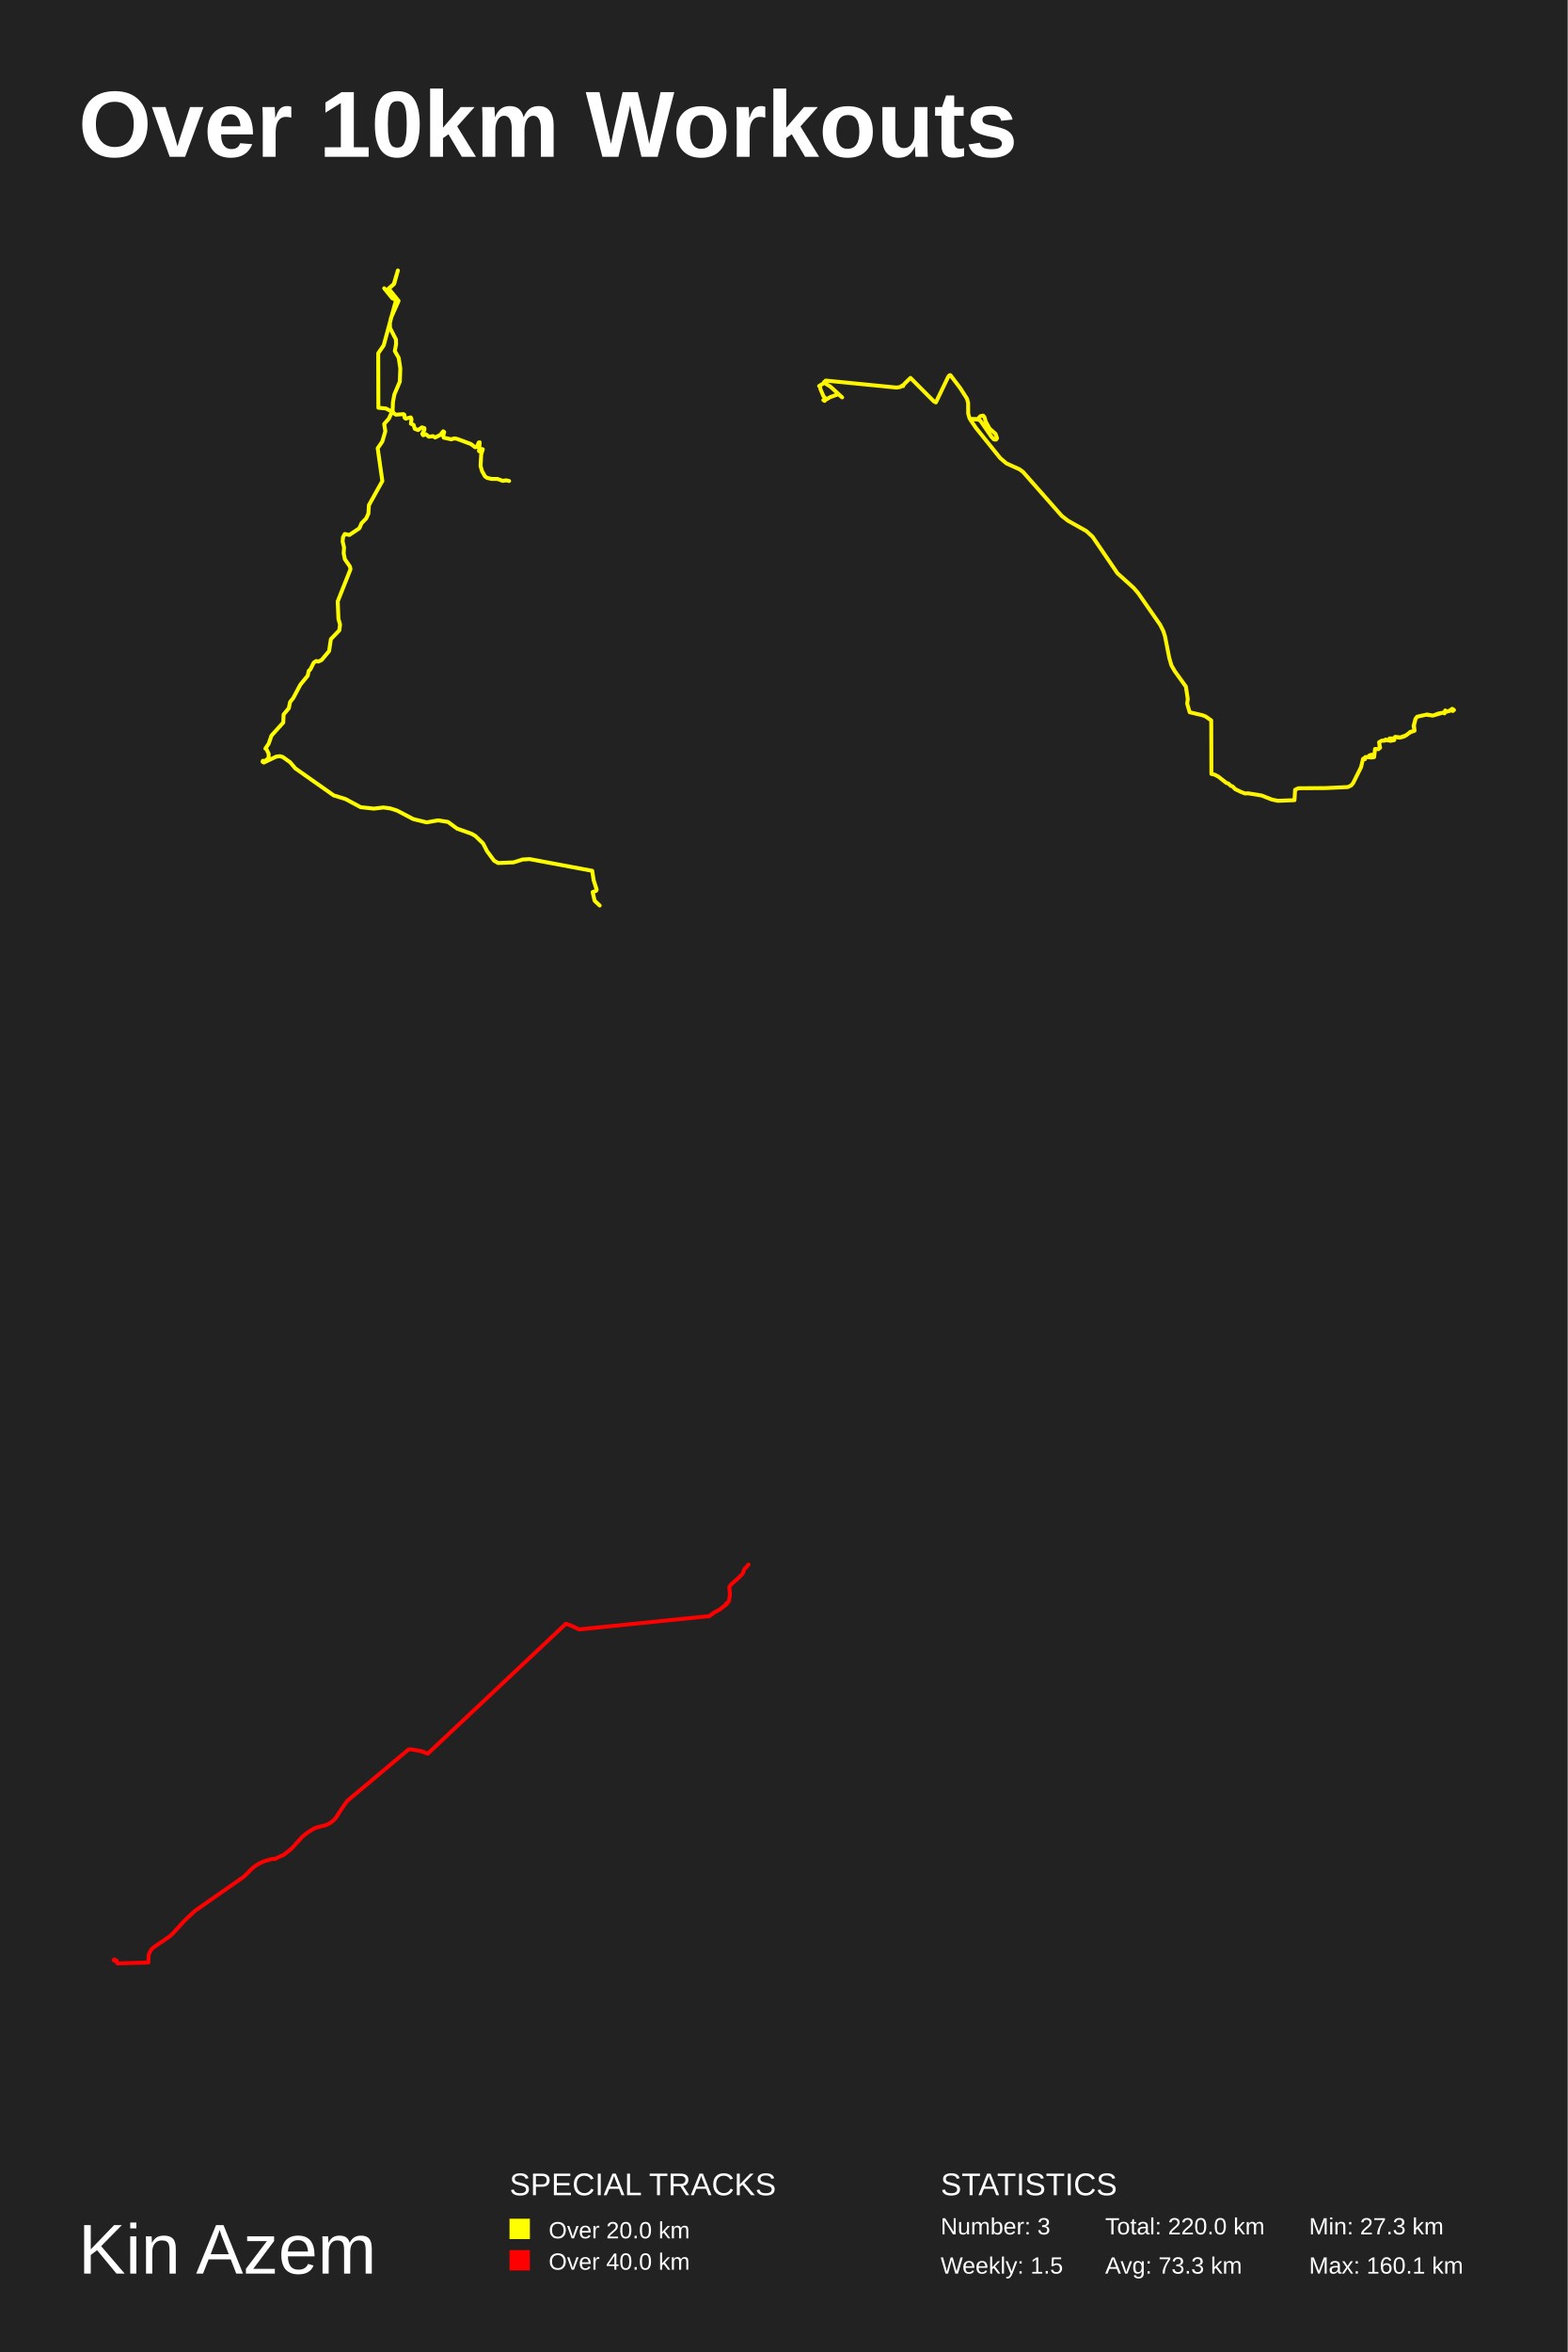
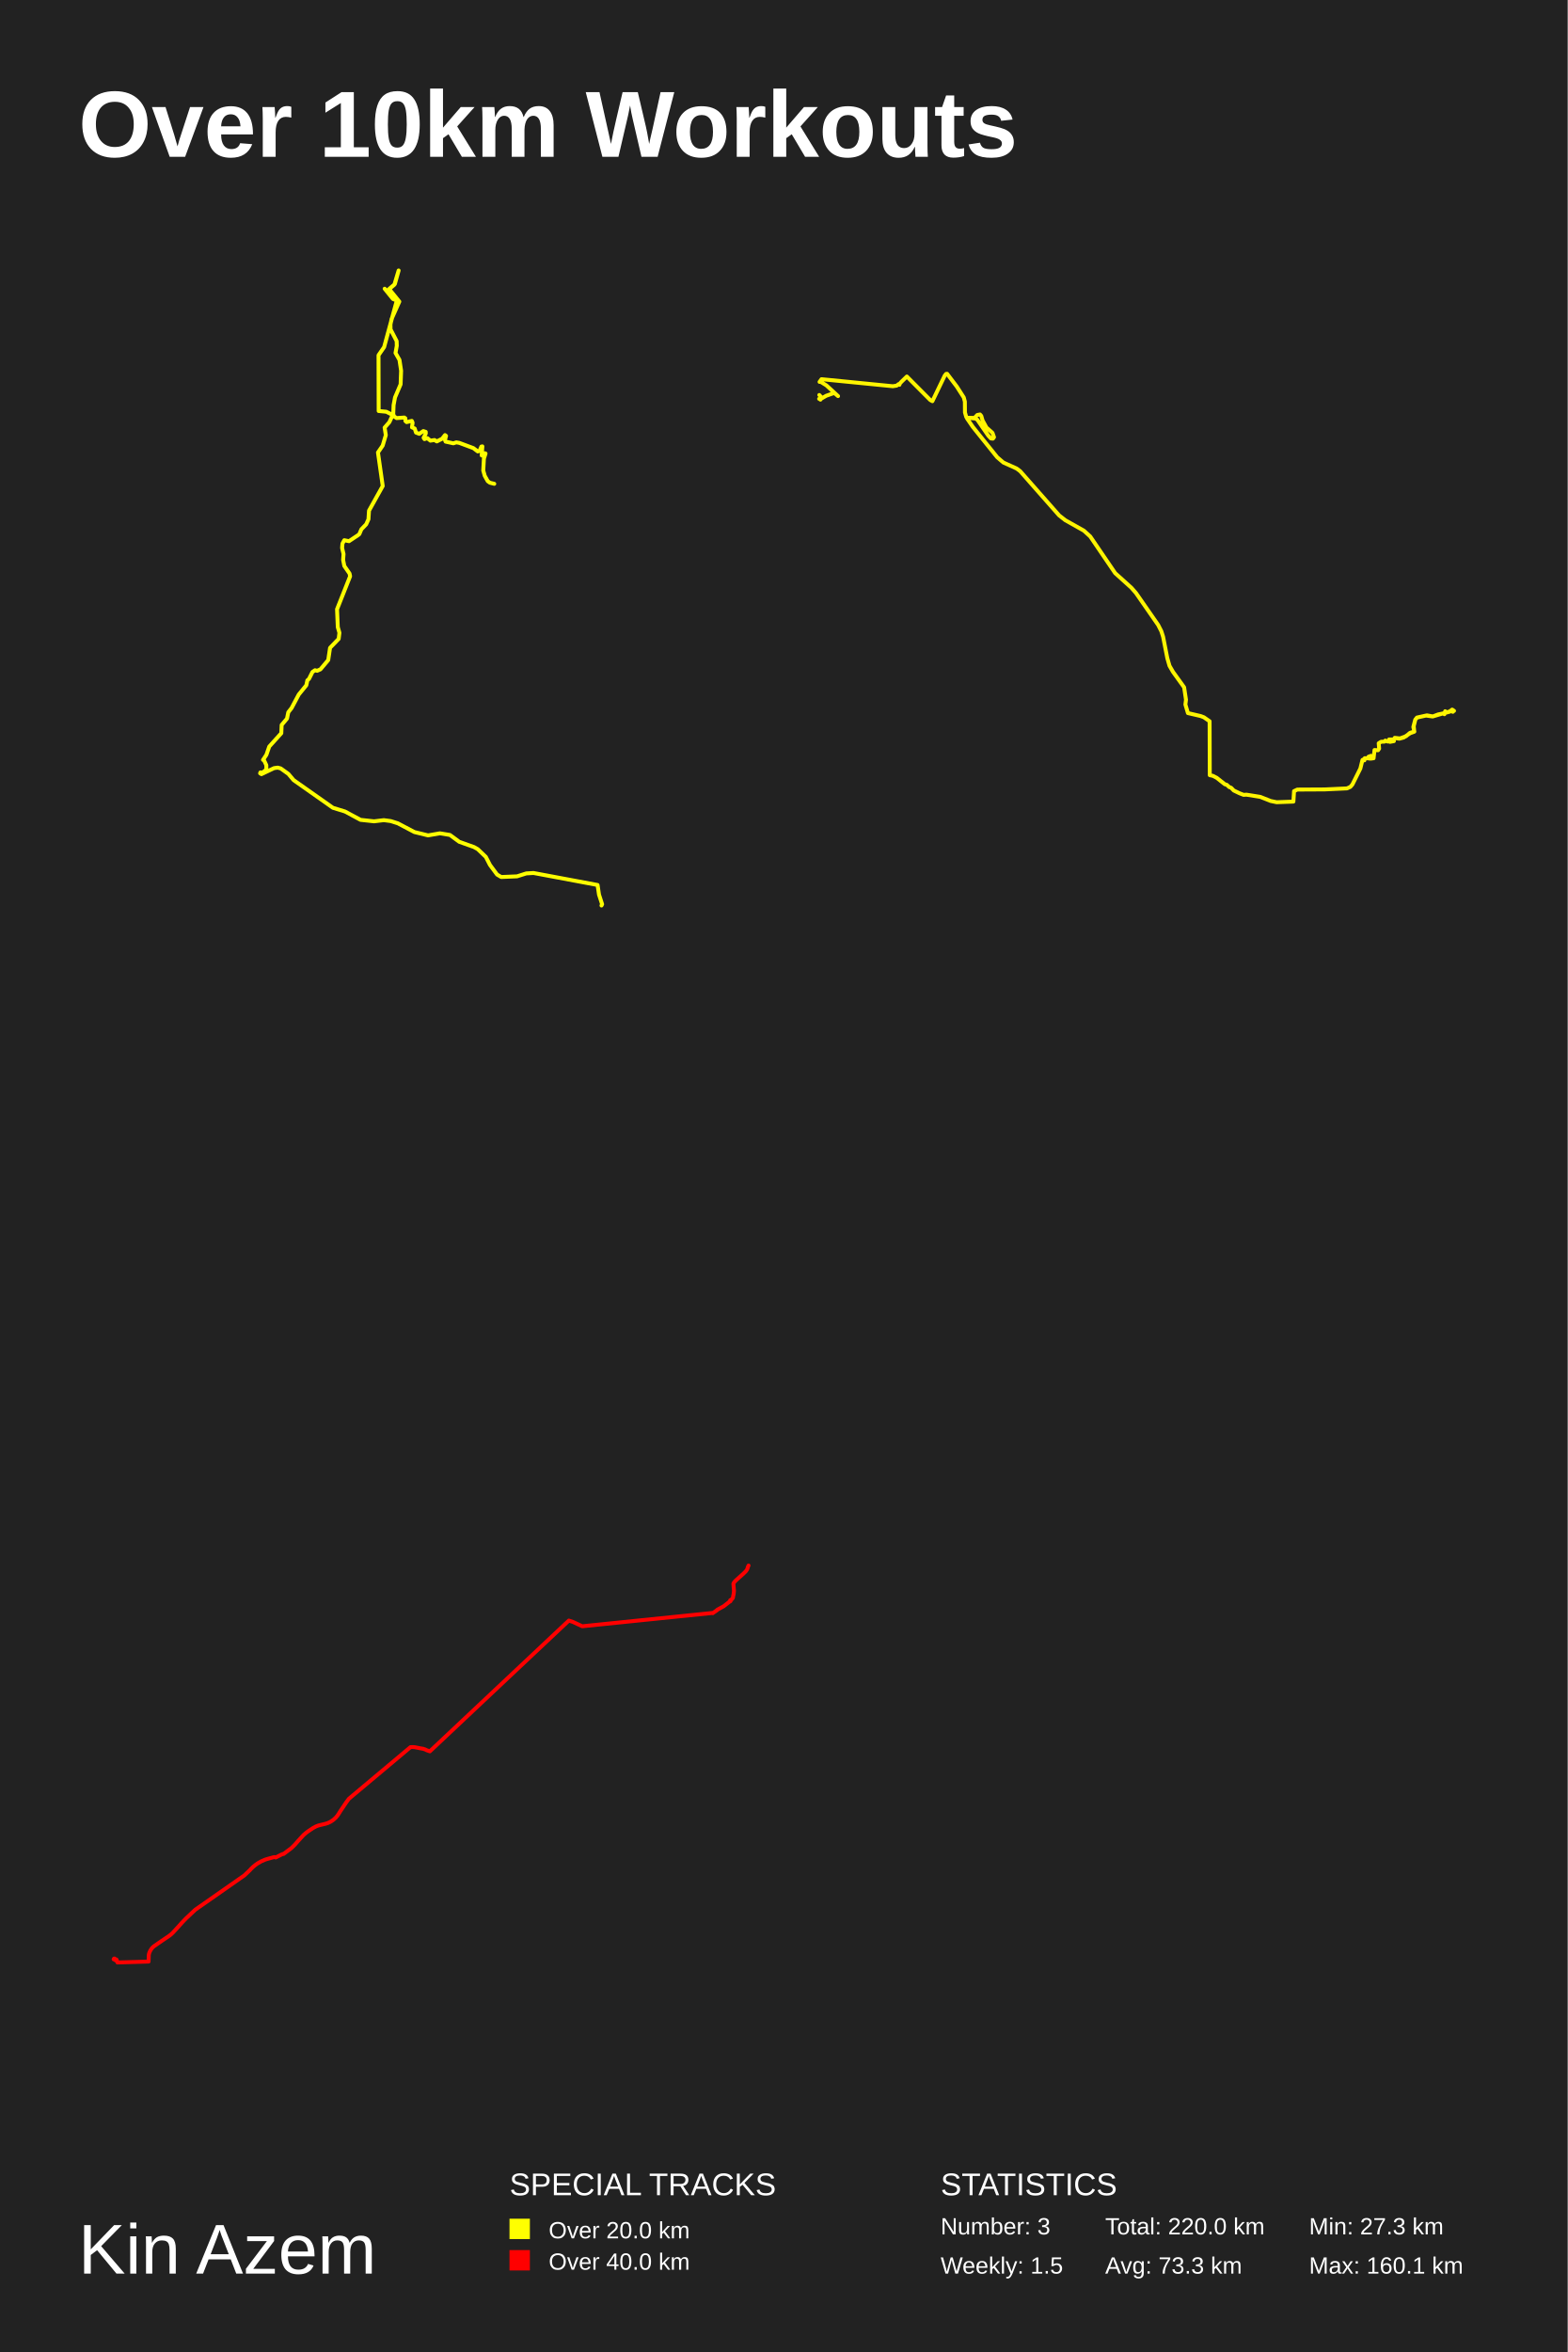
<svg xmlns="http://www.w3.org/2000/svg" baseProfile="full" height="300mm" version="1.1" viewBox="0,0,200,300" width="200mm">
  <defs />
  <rect fill="#222222" height="300" width="200" x="0" y="0" />
  <text fill="#FFFFFF" style="font-size:12px; font-family:Arial; font-weight:bold;" x="10" y="20">Over 10km Workouts</text>
  <text fill="#FFFFFF" style="font-size:9px; font-family:Arial" x="10" y="290">Kin Azem</text>
  <text fill="#FFFFFF" style="font-size:4px; font-family:Arial" x="65" y="280">SPECIAL TRACKS</text>
  <rect fill="yellow" height="2.6" width="2.6" x="65" y="283" />
  <text fill="#FFFFFF" style="font-size:3px; font-family:Arial" x="70" y="285.5">Over 20.0 km</text>
  <rect fill="red" height="2.6" width="2.6" x="65" y="287" />
  <text fill="#FFFFFF" style="font-size:3px; font-family:Arial" x="70" y="289.5">Over 40.0 km</text>
  <text fill="#FFFFFF" style="font-size:4px; font-family:Arial" x="120" y="280">STATISTICS</text>
  <text fill="#FFFFFF" style="font-size:3px; font-family:Arial" x="120" y="285">Number: 3</text>
  <text fill="#FFFFFF" style="font-size:3px; font-family:Arial" x="120" y="290">Weekly: 1.5</text>
  <text fill="#FFFFFF" style="font-size:3px; font-family:Arial" x="141" y="285">Total: 220.0 km</text>
  <text fill="#FFFFFF" style="font-size:3px; font-family:Arial" x="141" y="290">Avg: 73.3 km</text>
  <text fill="#FFFFFF" style="font-size:3px; font-family:Arial" x="167" y="285">Min: 27.3 km</text>
  <text fill="#FFFFFF" style="font-size:3px; font-family:Arial" x="167" y="290">Max: 160.1 km</text>
-   <polyline fill="none" opacity="1" points="64.952,61.35 64.563,61.266 64.137,61.335 63.482,61.092 62.679,61.084 62.136,60.947 61.87,60.757 61.494,60.089 61.308,59.428 61.389,57.946 61.592,57.308 61.469,57.27 61.234,57.589 61.111,57.543 61.197,56.419 61.074,56.441 60.851,56.973 60.623,57.049 60.067,56.631 58.326,55.985 57.943,55.917 57.584,56.039 56.615,55.826 56.535,55.621 56.67,55.112 56.541,55.013 56.176,55.469 55.516,55.803 55.232,55.628 54.719,55.704 54.336,55.393 53.984,55.514 53.873,55.347 54.145,54.823 54.139,54.61 53.836,54.511 53.33,54.853 52.928,54.701 52.761,54.192 52.422,54.048 52.502,53.463 52.403,53.242 51.755,53.394 51.6,53.25 51.6,52.923 51.471,52.824 50.507,52.893 50.198,52.687 50.087,52.414 50.131,51.282 50.31,50.317 51.007,48.683 51.069,46.988 50.865,45.643 50.371,44.776 50.532,43.879 50.513,43.302 49.754,41.835 49.741,41.219 49.884,40.535 50.847,38.377 49.575,36.803 50.285,36.203 50.76,34.5 50.229,36.271 49.34,37.024 49.229,36.932 49.414,37.252 49.019,36.773 50.056,38.057 50.563,38.24 50.742,38.422 50.594,38.453 50.742,38.422 49.383,37.176 50.075,38.05 50.6,38.232 50.686,38.171 50.581,38.065 48.951,44.047 48.253,45.057 48.272,52.011 49.223,52.102 50.019,52.505 49.606,53.402 49.013,54.078 49.161,55.013 48.772,56.32 48.185,57.178 48.778,61.358 47.067,64.427 47,65.498 46.715,66.129 46.116,66.752 45.863,67.352 45.703,67.481 44.573,68.233 43.986,68.112 43.757,68.537 43.714,69.077 43.893,69.829 43.844,70.573 43.992,71.325 44.64,72.26 44.715,72.602 43.084,76.711 43.177,78.937 43.381,79.651 43.288,80.403 42.213,81.519 41.985,83.046 41.015,84.201 40.602,84.383 40.336,84.315 40.021,84.527 39.589,85.393 39.385,85.575 39.255,86.183 38.317,87.337 37.415,89.031 37.007,89.547 36.847,90.337 36.18,91.135 36.137,92.16 34.636,93.823 34.278,94.856 33.858,95.486 33.975,95.516 34.272,96.147 34.272,96.693 33.802,97.073 33.537,97.043 33.493,97.157 33.66,97.263 35.235,96.511 35.692,96.45 36.063,96.549 37.02,97.233 37.674,98.007 42.572,101.454 44.078,101.918 46.011,102.958 47.691,103.14 48.914,102.996 49.779,103.11 50.662,103.391 52.724,104.476 54.429,104.894 55.899,104.636 57.158,104.841 58.313,105.691 60.147,106.344 60.629,106.618 61.63,107.574 62.148,108.584 63.031,109.776 63.544,110.08 65.52,109.996 66.669,109.632 67.564,109.578 75.555,111.074 75.735,112.274 76.124,113.473 76.043,113.633 75.611,113.784 75.858,114.885 76.507,115.5" stroke="#ffff00" stroke-dasharray="none" stroke-linecap="round" stroke-linejoin="round" stroke-width="0.5" />
-   <polyline fill="none" opacity="1" points="176.069,95.383 175.938,94.673 176.264,94.477 176.709,94.438 176.775,94.321 177.122,94.451 177.567,94.301 177.643,94.36 177.6,94.425 177.627,94.36 177.703,94.438 177.556,94.451 177.882,94.399 177.372,94.497 177.562,94.445 177.323,94.191 177.871,94.197 177.985,93.982 178.642,94.06 179.419,93.78 179.924,93.351 180.472,93.194 180.342,92.608 180.581,91.69 180.798,91.416 182.068,91.136 182.812,91.273 183.491,91.019 184.278,90.856 184.381,90.797 184.376,90.615 184.463,90.778 185.011,90.628 185.098,90.524 185.239,90.53 185.294,90.667 185.353,90.472 185.353,90.687 185.337,90.446 185.332,90.524 185.419,90.504 185.337,90.55 185.332,90.472 185.5,90.563 185.397,90.608 185.44,90.543 185.353,90.485 185.381,90.556 185.31,90.537 185.402,90.602 185.391,90.491 185.294,90.511 185.31,90.615 185.397,90.628 185.315,90.628 185.256,90.407 185.381,90.55 185.288,90.648 185.245,90.452 185.332,90.55 185.044,90.556 184.968,90.667 184.305,90.849 184.278,90.993 184.175,90.869 182.791,91.279 181.944,91.162 180.825,91.41 180.602,91.657 180.391,92.51 180.461,93.207 179.929,93.403 179.126,93.943 178.572,94.093 177.969,94.008 177.882,94.21 177.269,94.191 177.317,94.328 177.258,94.419 177.1,94.458 176.785,94.334 176.693,94.464 176.253,94.484 175.955,94.673 176.009,95.357 175.868,95.558 175.423,95.526 175.303,96.574 174.814,96.62 174.766,96.496 174.977,96.535 174.646,96.594 174.766,96.496 174.657,96.379 174.977,96.262 174.809,96.601 175.048,96.614 174.185,96.561 174.141,96.835 174.005,96.724 174.022,96.796 173.897,96.783 173.631,97.871 172.621,99.896 172.366,100.195 171.937,100.391 169.119,100.521 165.644,100.541 165.226,100.736 165.144,102.064 163.021,102.143 162.266,101.986 160.947,101.465 159.193,101.185 158.835,101.211 158.303,101.003 157.586,100.658 157.244,100.306 157.016,100.228 156.69,99.928 156.462,99.87 155.43,99.056 154.947,98.802 154.545,98.717 154.524,91.885 153.802,91.384 153.4,91.227 151.776,90.849 151.456,89.762 151.532,89.156 151.293,87.58 149.881,85.619 149.441,84.857 149.165,83.893 148.632,81.183 148.404,80.473 148.008,79.691 145.19,75.632 144.609,74.967 142.557,73.117 139.391,68.465 138.588,67.735 136.236,66.412 135.455,65.8 130.514,60.195 130.068,59.863 128.385,59.101 127.603,58.429 124.514,54.584 123.786,53.522 123.868,53.43 124.726,53.45 125.078,53.078 125.426,53.013 125.589,53.202 125.752,53.769 126.246,54.669 127.006,55.34 127.202,55.894 127.066,56.076 126.805,56.05 126.474,55.692 125.073,53.658 124.807,53.522 123.884,53.45 123.688,53.346 123.52,52.759 123.509,51.39 123.368,50.856 122.483,49.474 121.256,47.857 121.131,47.87 120.957,48.086 119.394,51.332 119.122,51.182 116.158,48.203 115.452,48.887 115.169,49.213 115.218,49.252 115.099,49.174 114.876,49.357 114.377,49.435 105.342,48.542 105.092,48.887 105.168,48.835 105.955,49.324 107.437,50.686 106.96,50.282 105.928,50.647 105.157,51.097 105.206,51.136 105.233,51.071 105.038,51.032 105.32,50.973 105.369,50.875 105.059,50.543 104.663,49.617 104.63,49.337 104.5,49.233 105.114,48.861 105.146,48.705" stroke="#fff500" stroke-dasharray="none" stroke-linecap="round" stroke-linejoin="round" stroke-width="0.5" />
-   <polyline fill="none" opacity="1" points="95.5,199.564 95.424,199.612 95.386,199.706 94.97,200.137 94.9,200.274 94.833,200.503 94.774,200.65 94.61,200.876 94.345,201.138 93.318,202.063 93.15,202.254 93.096,202.339 93.048,202.441 93.047,202.477 93.12,203.344 93.073,203.799 93.038,203.909 92.989,204.202 92.962,204.265 92.869,204.39 92.635,204.542 92.632,204.561 92.667,204.63 92.676,204.608 92.676,204.619 92.696,204.614 92.688,204.645 92.676,204.642 92.661,204.666 92.653,204.657 92.648,204.669 92.624,204.672 92.63,204.69 92.627,204.68 92.618,204.697 92.623,204.685 92.612,204.697 92.606,204.681 91.822,205.295 91.006,205.739 90.997,205.776 90.425,206.176 90.388,206.144 90.4,206.154 90.395,206.147 73.888,207.833 72.702,207.279 72.193,207.112 54.578,223.681 54.202,223.553 53.942,223.429 53.757,223.373 53.756,223.363 53.402,223.306 52.669,223.159 52.389,223.139 52.114,223.155 44.316,229.691 43.957,230.179 43.248,231.235 43.003,231.629 42.852,231.85 42.634,232.105 42.335,232.371 42.007,232.592 41.651,232.763 41.34,232.863 40.562,233.05 40.372,233.109 40.125,233.207 39.775,233.396 39.117,233.836 38.909,233.993 38.56,234.292 37.879,235.037 37.449,235.526 37.015,235.952 36.039,236.683 35.969,236.674 35.896,236.715 35.84,236.727 35.038,237.134 34.969,237.098 34.897,237.084 34.765,237.103 33.998,237.312 33.685,237.413 33.204,237.62 32.75,237.879 32.481,238.069 32.179,238.317 31.898,238.586 31.77,238.735 31.057,239.409 24.847,243.75 23.652,244.873 23.124,245.427 22.65,245.959 22.01,246.653 21.799,246.859 21.48,247.102 20.551,247.731 19.642,248.358 19.525,248.45 19.374,248.597 19.261,248.748 19.137,248.949 19.048,249.136 18.975,249.355 18.95,249.523 18.929,250.322 14.978,250.436 15.004,250.409 14.907,250.226 14.856,250.06 14.748,250.149 14.702,250.112 14.627,250.008 14.594,249.983 14.598,249.997 14.631,250.014 14.618,250.014 14.594,249.981 14.633,249.968 14.62,249.978 14.601,249.983 14.627,249.964 14.529,250.01 14.573,250.014 14.582,250.004 14.577,250.027 14.539,250.001 14.553,250.004 14.58,249.981 14.57,249.97 14.599,249.965 14.577,249.981 14.564,249.977 14.588,249.974 14.586,249.963 14.6,249.969 14.57,249.964 14.583,249.936 14.597,249.948 14.584,249.961 14.595,249.987 14.597,249.961 14.601,249.972 14.607,249.964 14.598,249.954 14.631,249.941 14.639,249.956 14.55,249.98 14.551,249.966 14.551,249.994 14.535,250.017 14.542,250.03 14.536,250.022 14.522,250.04 14.517,250.031 14.542,250.022 14.508,250.03 14.508,250.043 14.5,250.031 14.516,250.028 14.515,250.045 14.509,250.033 14.573,249.967 14.563,249.966 14.539,250.013 14.52,250.02 14.524,250.004 14.52,250.015 14.511,250.004 14.585,249.965 14.579,249.975 14.58,249.965 14.57,249.97 14.548,249.945 14.57,250.014 14.591,250.029 14.582,250.035 14.603,250.013 14.619,250.018 14.752,250.18 14.849,250.082 14.868,250.08 14.922,250.251" stroke="red" stroke-dasharray="none" stroke-linecap="round" stroke-linejoin="round" stroke-width="0.5" />
+   <polyline fill="none" opacity="1" points="63.057,61.711 62.5,61.571 62.228,61.377 61.843,60.692 61.653,60.016 61.735,58.499 61.944,57.846 61.818,57.807 61.577,58.134 61.451,58.087 61.539,56.936 61.413,56.959 61.185,57.504 60.952,57.581 60.383,57.154 58.6,56.492 58.208,56.422 57.841,56.547 56.849,56.329 56.767,56.119 56.906,55.598 56.773,55.497 56.4,55.964 55.724,56.306 55.433,56.127 54.908,56.205 54.516,55.886 54.156,56.01 54.042,55.839 54.32,55.302 54.314,55.085 54.004,54.984 53.486,55.334 53.075,55.178 52.904,54.657 52.557,54.509 52.639,53.91 52.538,53.685 51.874,53.84 51.716,53.692 51.716,53.358 51.583,53.257 50.597,53.327 50.281,53.117 50.167,52.837 50.212,51.678 50.395,50.69 51.109,49.017 51.172,47.283 50.964,45.906 50.458,45.019 50.622,44.101 50.604,43.51 49.826,42.008 49.813,41.378 49.959,40.678 50.945,38.468 49.643,36.858 50.37,36.243 50.856,34.5 50.313,36.313 49.402,37.083 49.289,36.99 49.478,37.317 49.074,36.826 50.136,38.141 50.654,38.328 50.837,38.515 50.686,38.546 50.837,38.515 49.447,37.239 50.155,38.134 50.692,38.32 50.781,38.258 50.673,38.149 49.004,44.272 48.29,45.307 48.309,52.424 49.282,52.518 50.098,52.93 49.674,53.848 49.067,54.54 49.219,55.497 48.821,56.835 48.22,57.714 48.827,61.991 47.076,65.133 47.007,66.23 46.716,66.875 46.103,67.513 45.844,68.127 45.679,68.26 44.522,69.029 43.922,68.905 43.688,69.341 43.644,69.893 43.827,70.663 43.776,71.425 43.928,72.194 44.592,73.151 44.668,73.501 42.999,77.707 43.094,79.986 43.302,80.716 43.208,81.486 42.108,82.629 41.874,84.192 40.881,85.374 40.458,85.56 40.186,85.49 39.864,85.708 39.421,86.594 39.212,86.781 39.08,87.403 38.119,88.584 37.196,90.318 36.779,90.846 36.614,91.655 35.932,92.471 35.887,93.521 34.351,95.223 33.985,96.28 33.555,96.925 33.675,96.956 33.978,97.602 33.978,98.161 33.498,98.55 33.226,98.519 33.182,98.635 33.353,98.744 34.965,97.975 35.432,97.912 35.812,98.013 36.791,98.713 37.461,99.506 42.474,103.035 44.017,103.509 45.995,104.573 47.715,104.76 48.966,104.612 49.851,104.729 50.755,105.016 52.867,106.128 54.611,106.555 56.116,106.291 57.405,106.501 58.587,107.371 60.465,108.04 60.958,108.319 61.982,109.299 62.513,110.332 63.417,111.552 63.942,111.863 65.964,111.778 67.14,111.405 68.057,111.35 76.237,112.881 76.42,114.109 76.818,115.337 76.736,115.5" stroke="#ffff00" stroke-dasharray="none" stroke-linecap="round" stroke-linejoin="round" stroke-width="0.5" />
+   <polyline fill="none" opacity="1" points="177.066,94.581 177.514,94.43 177.591,94.489 177.547,94.555 177.574,94.489 177.651,94.568 177.503,94.581 177.831,94.529 177.317,94.627 177.509,94.575 177.268,94.319 177.82,94.326 177.935,94.109 178.596,94.188 179.378,93.906 179.886,93.473 180.439,93.316 180.307,92.726 180.548,91.801 180.766,91.526 182.046,91.244 182.794,91.382 183.478,91.126 184.27,90.962 184.374,90.903 184.369,90.719 184.456,90.883 185.008,90.732 185.096,90.627 185.238,90.634 185.292,90.772 185.352,90.575 185.352,90.791 185.336,90.549 185.331,90.627 185.418,90.608 185.336,90.654 185.331,90.575 185.5,90.667 185.396,90.713 185.44,90.647 185.352,90.588 185.38,90.66 185.309,90.641 185.402,90.706 185.391,90.595 185.292,90.614 185.309,90.719 185.396,90.732 185.314,90.732 185.254,90.509 185.38,90.654 185.287,90.752 185.243,90.555 185.331,90.654 185.041,90.66 184.964,90.772 184.297,90.955 184.27,91.1 184.166,90.975 182.772,91.388 181.92,91.27 180.794,91.519 180.57,91.768 180.357,92.627 180.428,93.329 179.892,93.526 179.083,94.07 178.525,94.221 177.919,94.135 177.831,94.339 177.214,94.319 177.263,94.457 177.203,94.548 177.044,94.588 176.727,94.463 176.634,94.594 176.191,94.614 175.891,94.804 175.946,95.493 175.803,95.696 175.355,95.663 175.235,96.719 174.743,96.765 174.694,96.64 174.907,96.679 174.574,96.738 174.694,96.64 174.584,96.522 174.907,96.404 174.738,96.745 174.978,96.758 174.109,96.705 174.065,96.981 173.929,96.869 173.945,96.942 173.819,96.928 173.551,98.023 172.535,100.062 172.278,100.364 171.846,100.56 169.009,100.692 165.511,100.711 165.09,100.908 165.008,102.245 162.871,102.324 162.111,102.167 160.783,101.642 159.017,101.36 158.657,101.386 158.121,101.177 157.4,100.829 157.055,100.475 156.826,100.397 156.498,100.095 156.268,100.036 155.23,99.216 154.743,98.961 154.339,98.876 154.317,91.998 153.59,91.493 153.185,91.336 151.551,90.955 151.228,89.86 151.305,89.251 151.064,87.664 149.643,85.69 149.201,84.923 148.922,83.952 148.386,81.224 148.157,80.509 147.758,79.722 144.921,75.636 144.336,74.967 142.27,73.105 139.083,68.421 138.274,67.686 135.907,66.355 135.12,65.738 130.146,60.096 129.698,59.762 128.004,58.994 127.217,58.319 124.106,54.448 123.374,53.378 123.456,53.286 124.32,53.306 124.675,52.932 125.025,52.866 125.189,53.057 125.353,53.627 125.85,54.533 126.615,55.209 126.812,55.766 126.675,55.95 126.413,55.924 126.08,55.563 124.669,53.516 124.402,53.378 123.472,53.306 123.276,53.201 123.106,52.61 123.095,51.233 122.953,50.694 122.062,49.303 120.827,47.676 120.701,47.689 120.526,47.906 118.952,51.173 118.679,51.023 115.694,48.024 114.984,48.713 114.699,49.041 114.749,49.08 114.628,49.002 114.404,49.185 113.901,49.264 104.806,48.365 104.555,48.713 104.631,48.66 105.424,49.152 106.916,50.524 106.435,50.117 105.396,50.484 104.62,50.937 104.669,50.977 104.697,50.911 104.5,50.872 104.784,50.813 104.833,50.714 104.522,50.38" stroke="#fff500" stroke-dasharray="none" stroke-linecap="round" stroke-linejoin="round" stroke-width="0.5" />
+   <polyline fill="none" opacity="1" points="95.5,199.685 95.429,199.823 95.362,200.053 95.302,200.201 95.137,200.428 94.871,200.692 93.837,201.623 93.667,201.815 93.613,201.901 93.565,202.004 93.565,202.04 93.638,202.912 93.591,203.371 93.555,203.481 93.506,203.776 93.479,203.84 93.385,203.966 93.149,204.119 93.146,204.138 93.181,204.207 93.19,204.185 93.19,204.196 93.211,204.191 93.203,204.222 93.191,204.22 93.175,204.244 93.168,204.234 93.163,204.246 93.139,204.25 93.144,204.267 93.142,204.257 93.133,204.275 93.137,204.263 93.126,204.275 93.12,204.258 92.331,204.876 91.51,205.324 91.501,205.361 90.925,205.764 90.888,205.732 90.9,205.742 90.894,205.734 74.279,207.432 73.085,206.874 72.573,206.705 54.842,223.384 54.463,223.255 54.202,223.13 54.016,223.074 54.014,223.063 53.658,223.006 52.92,222.859 52.638,222.838 52.361,222.854 44.512,229.433 44.15,229.924 43.438,230.987 43.191,231.384 43.038,231.606 42.819,231.863 42.519,232.13 42.188,232.354 41.83,232.526 41.517,232.627 40.734,232.814 40.542,232.874 40.294,232.973 39.941,233.163 39.279,233.606 39.069,233.763 38.718,234.064 38.033,234.815 37.6,235.307 37.164,235.735 36.181,236.471 36.111,236.463 36.037,236.504 35.981,236.516 35.173,236.926 35.104,236.889 35.031,236.875 34.898,236.894 34.127,237.105 33.811,237.206 33.327,237.415 32.87,237.676 32.599,237.867 32.296,238.116 32.013,238.387 31.883,238.537 31.166,239.215 24.915,243.584 23.712,244.715 23.181,245.273 22.703,245.808 22.06,246.507 21.847,246.714 21.526,246.959 20.591,247.592 19.676,248.224 19.558,248.316 19.406,248.464 19.292,248.615 19.167,248.818 19.078,249.006 19.004,249.226 18.979,249.395 18.958,250.2 14.982,250.315 15.007,250.288 14.91,250.103 14.858,249.936 14.75,250.026 14.703,249.988 14.628,249.884 14.594,249.859 14.599,249.873 14.632,249.89 14.619,249.89 14.594,249.857 14.634,249.844 14.621,249.854 14.602,249.859 14.628,249.839 14.529,249.886 14.574,249.89 14.583,249.88 14.578,249.903 14.539,249.877 14.553,249.88 14.581,249.857 14.571,249.846 14.6,249.84 14.578,249.857 14.565,249.853 14.589,249.849 14.587,249.838 14.6,249.845 14.57,249.839 14.584,249.812 14.598,249.824 14.584,249.837 14.596,249.863 14.597,249.837 14.602,249.848 14.607,249.839 14.599,249.829 14.632,249.816 14.64,249.832 14.55,249.856 14.551,249.842 14.552,249.869 14.535,249.893 14.542,249.906 14.537,249.898 14.522,249.916 14.517,249.907 14.542,249.898 14.508,249.906 14.508,249.919 14.5,249.907 14.516,249.904 14.515,249.922 14.509,249.909 14.574,249.843 14.563,249.842 14.539,249.889 14.52,249.896 14.524,249.88 14.52,249.891 14.511,249.88 14.585,249.841 14.58,249.851 14.581,249.841 14.571,249.846 14.549,249.82 14.57,249.89 14.592,249.905 14.582,249.911 14.603,249.889 14.619,249.894 14.754,250.058" stroke="red" stroke-dasharray="none" stroke-linecap="round" stroke-linejoin="round" stroke-width="0.5" />
</svg>
